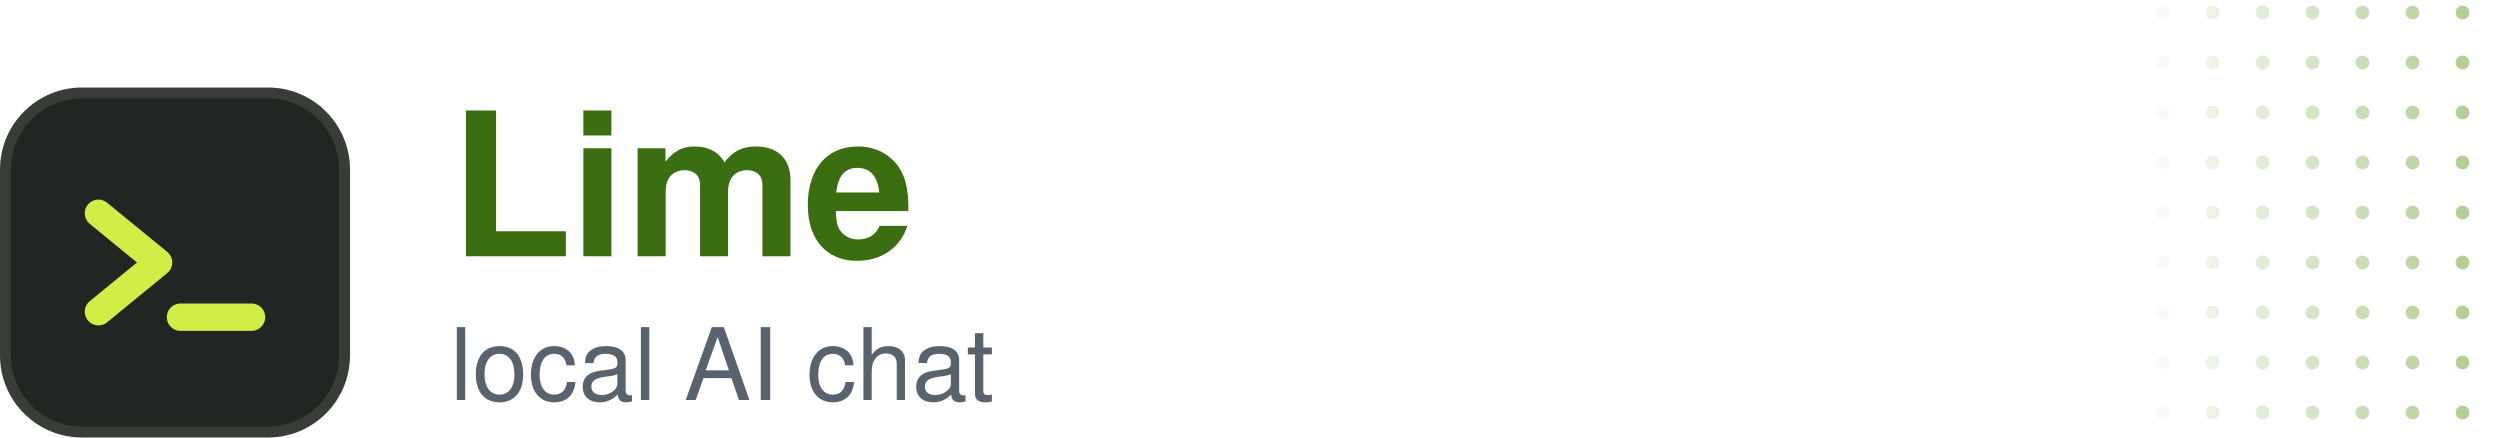
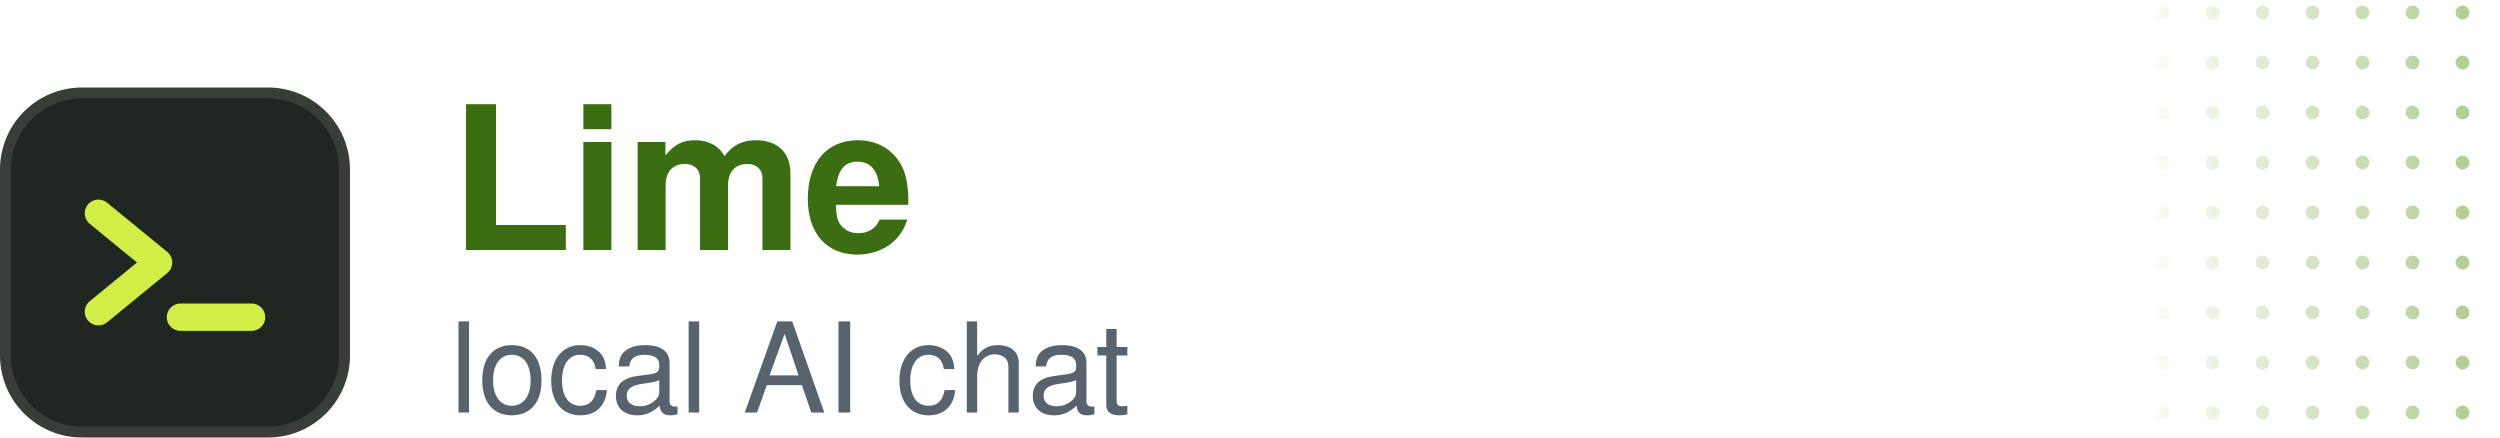
<svg xmlns="http://www.w3.org/2000/svg" width="400" height="70" viewBox="0 0 400 70">
  <style>.d{animation:b 1.4s infinite ease-in-out}.d2{animation-delay:.2s}.d3{animation-delay:.4s}@keyframes b{0%,80%,100%{opacity:.3}40%{opacity:1}}@media (prefers-reduced-motion:reduce){.d{animation:none}}</style>
  <defs>
    <pattern id="p" width="8" height="8" patternUnits="userSpaceOnUse">
      <circle cx="2" cy="2" r="1.1" fill="#639922" />
    </pattern>
    <linearGradient id="g">
      <stop offset=".85" stop-color="#fff" stop-opacity="0" />
      <stop offset="1" stop-color="#fff" stop-opacity=".55" />
    </linearGradient>
    <mask id="m">
      <rect width="400" height="70" fill="url(#g)" />
    </mask>
  </defs>
  <rect width="400" height="70" fill="url(#p)" mask="url(#m)" />
  <g transform="translate(0 14) scale(.875)">
    <rect x="1" y="1" width="62" height="62" rx="14" fill="#222623" stroke="#383d37" stroke-width="2" />
    <g fill="none" stroke="#d2ee46" stroke-width="5" stroke-linecap="round" stroke-linejoin="round">
      <polyline points="18,23 29,32 18,41" />
      <line x1="33" y1="42" x2="46" y2="42" />
    </g>
  </g>
-   <text x="72" y="41" style="font:600 32px -apple-system, BlinkMacSystemFont, 'Segoe UI', Helvetica, Arial, sans-serif" fill="#3b6d11">Lime</text>
-   <text x="72" y="64" style="font:400 16px -apple-system, BlinkMacSystemFont, 'Segoe UI', Helvetica, Arial, sans-serif" fill="#59636e">local AI chat</text>
+   <text x="72" y="40" style="font:600 32px -apple-system, BlinkMacSystemFont, 'Segoe UI', Helvetica, Arial, sans-serif" fill="#3b6d11">Lime</text>
+   <text x="72" y="66" style="font:400 20px -apple-system, BlinkMacSystemFont, 'Segoe UI', Helvetica, Arial, sans-serif" fill="#59636e">local AI chat</text>
</svg>
